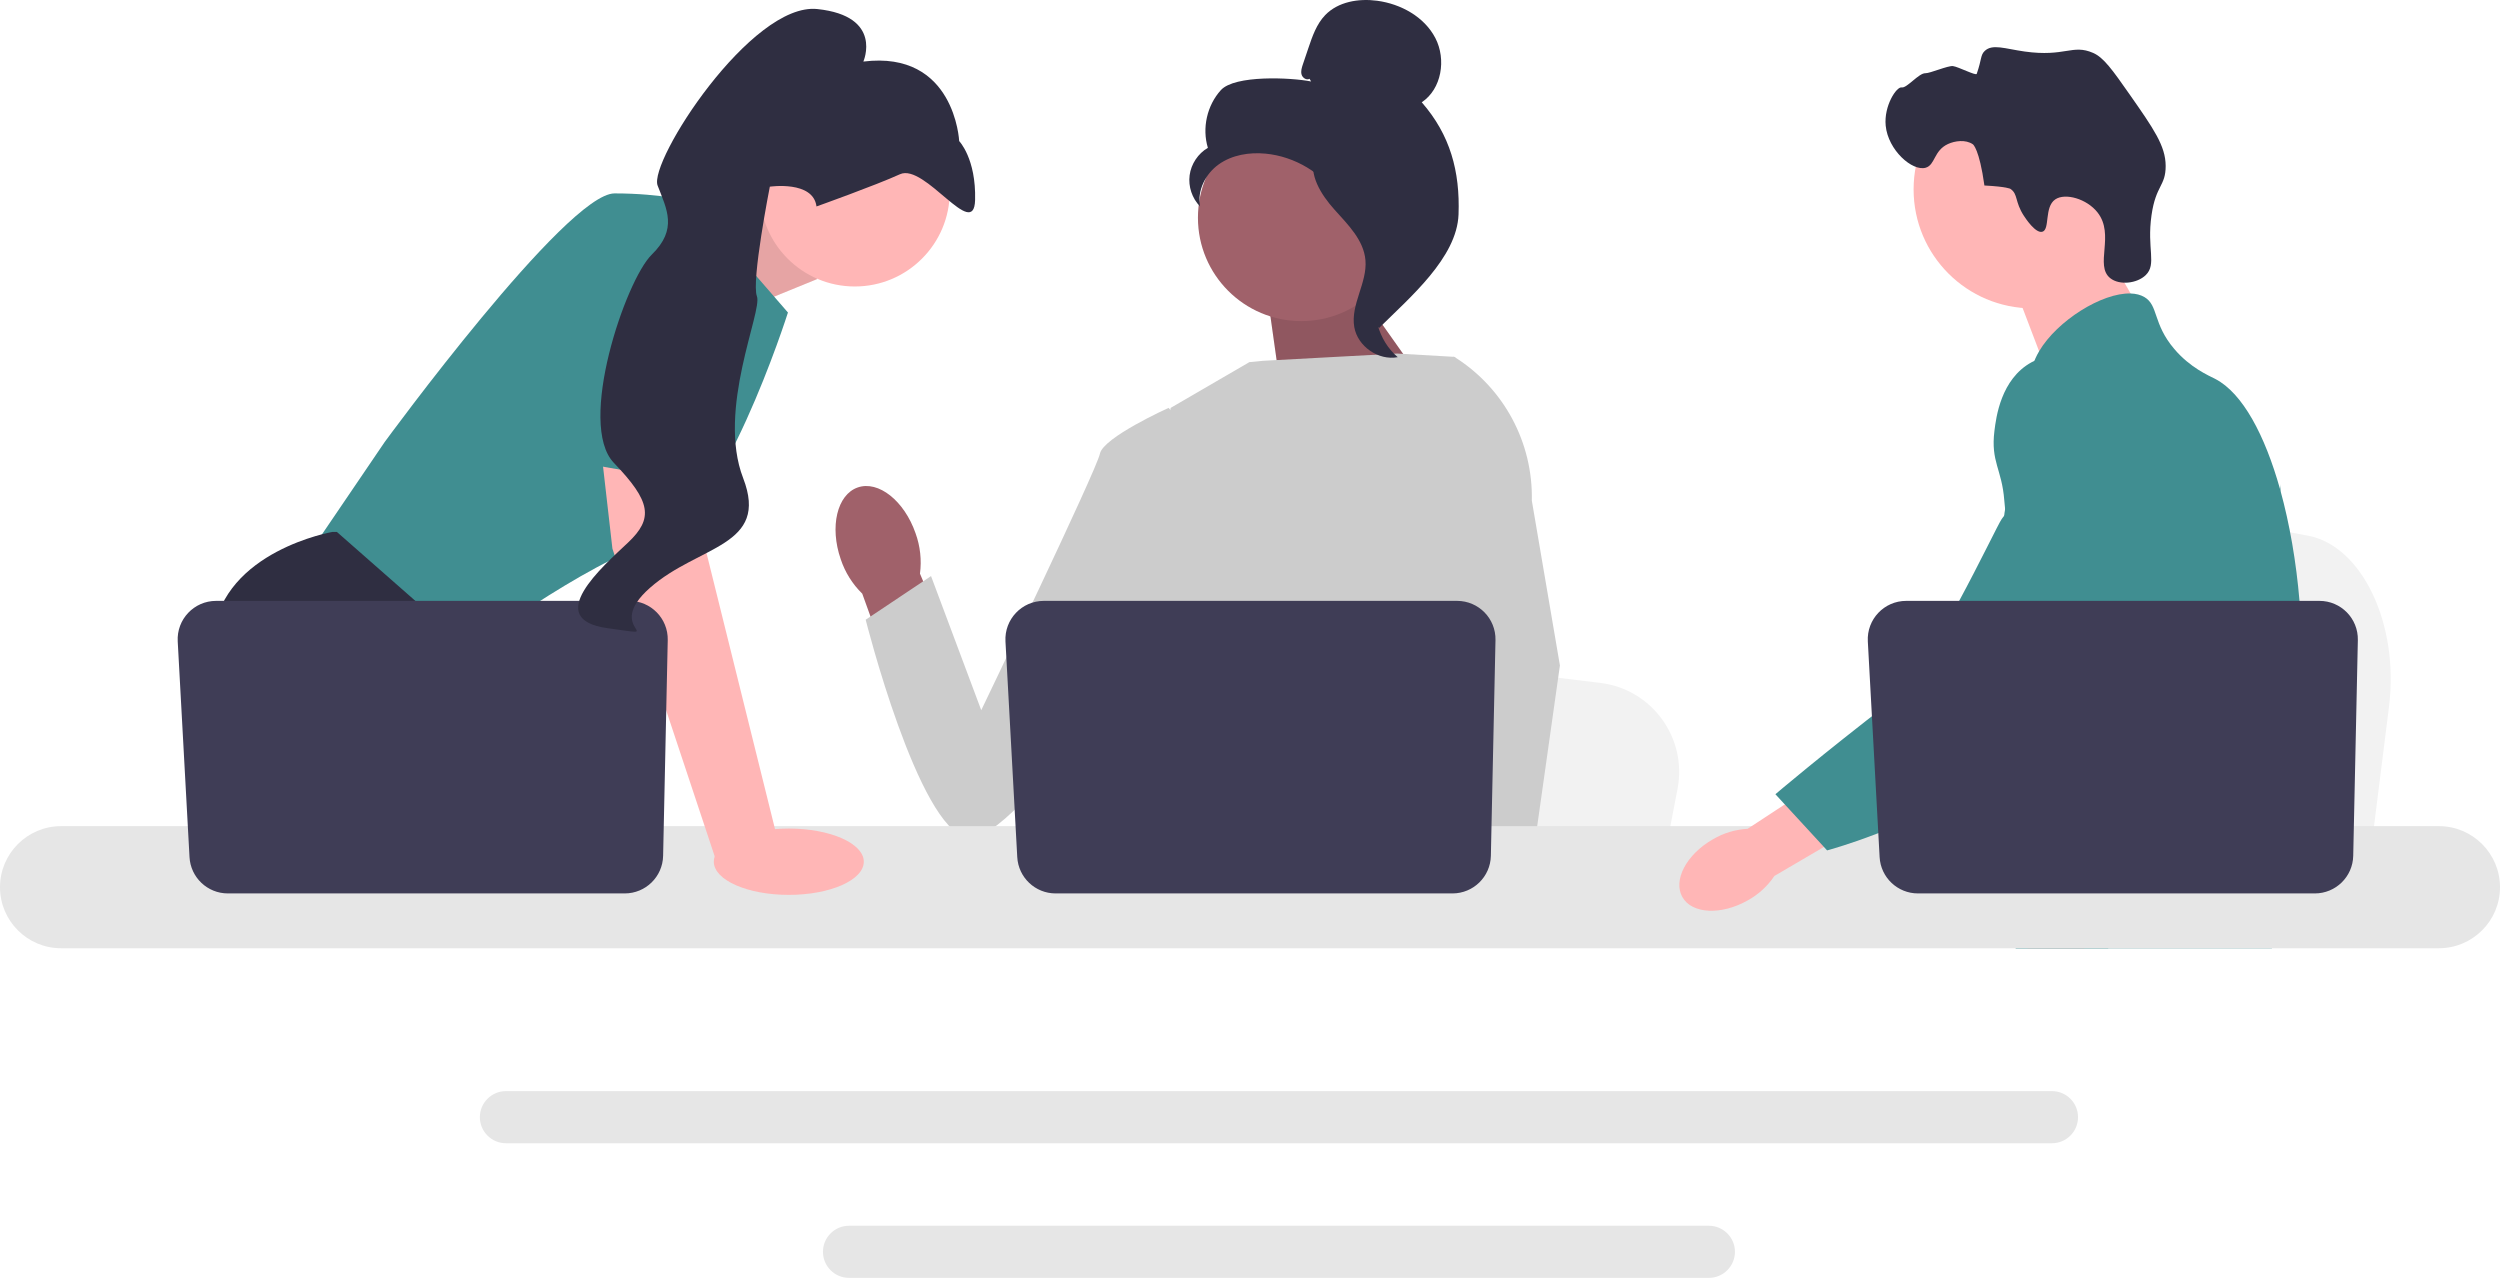
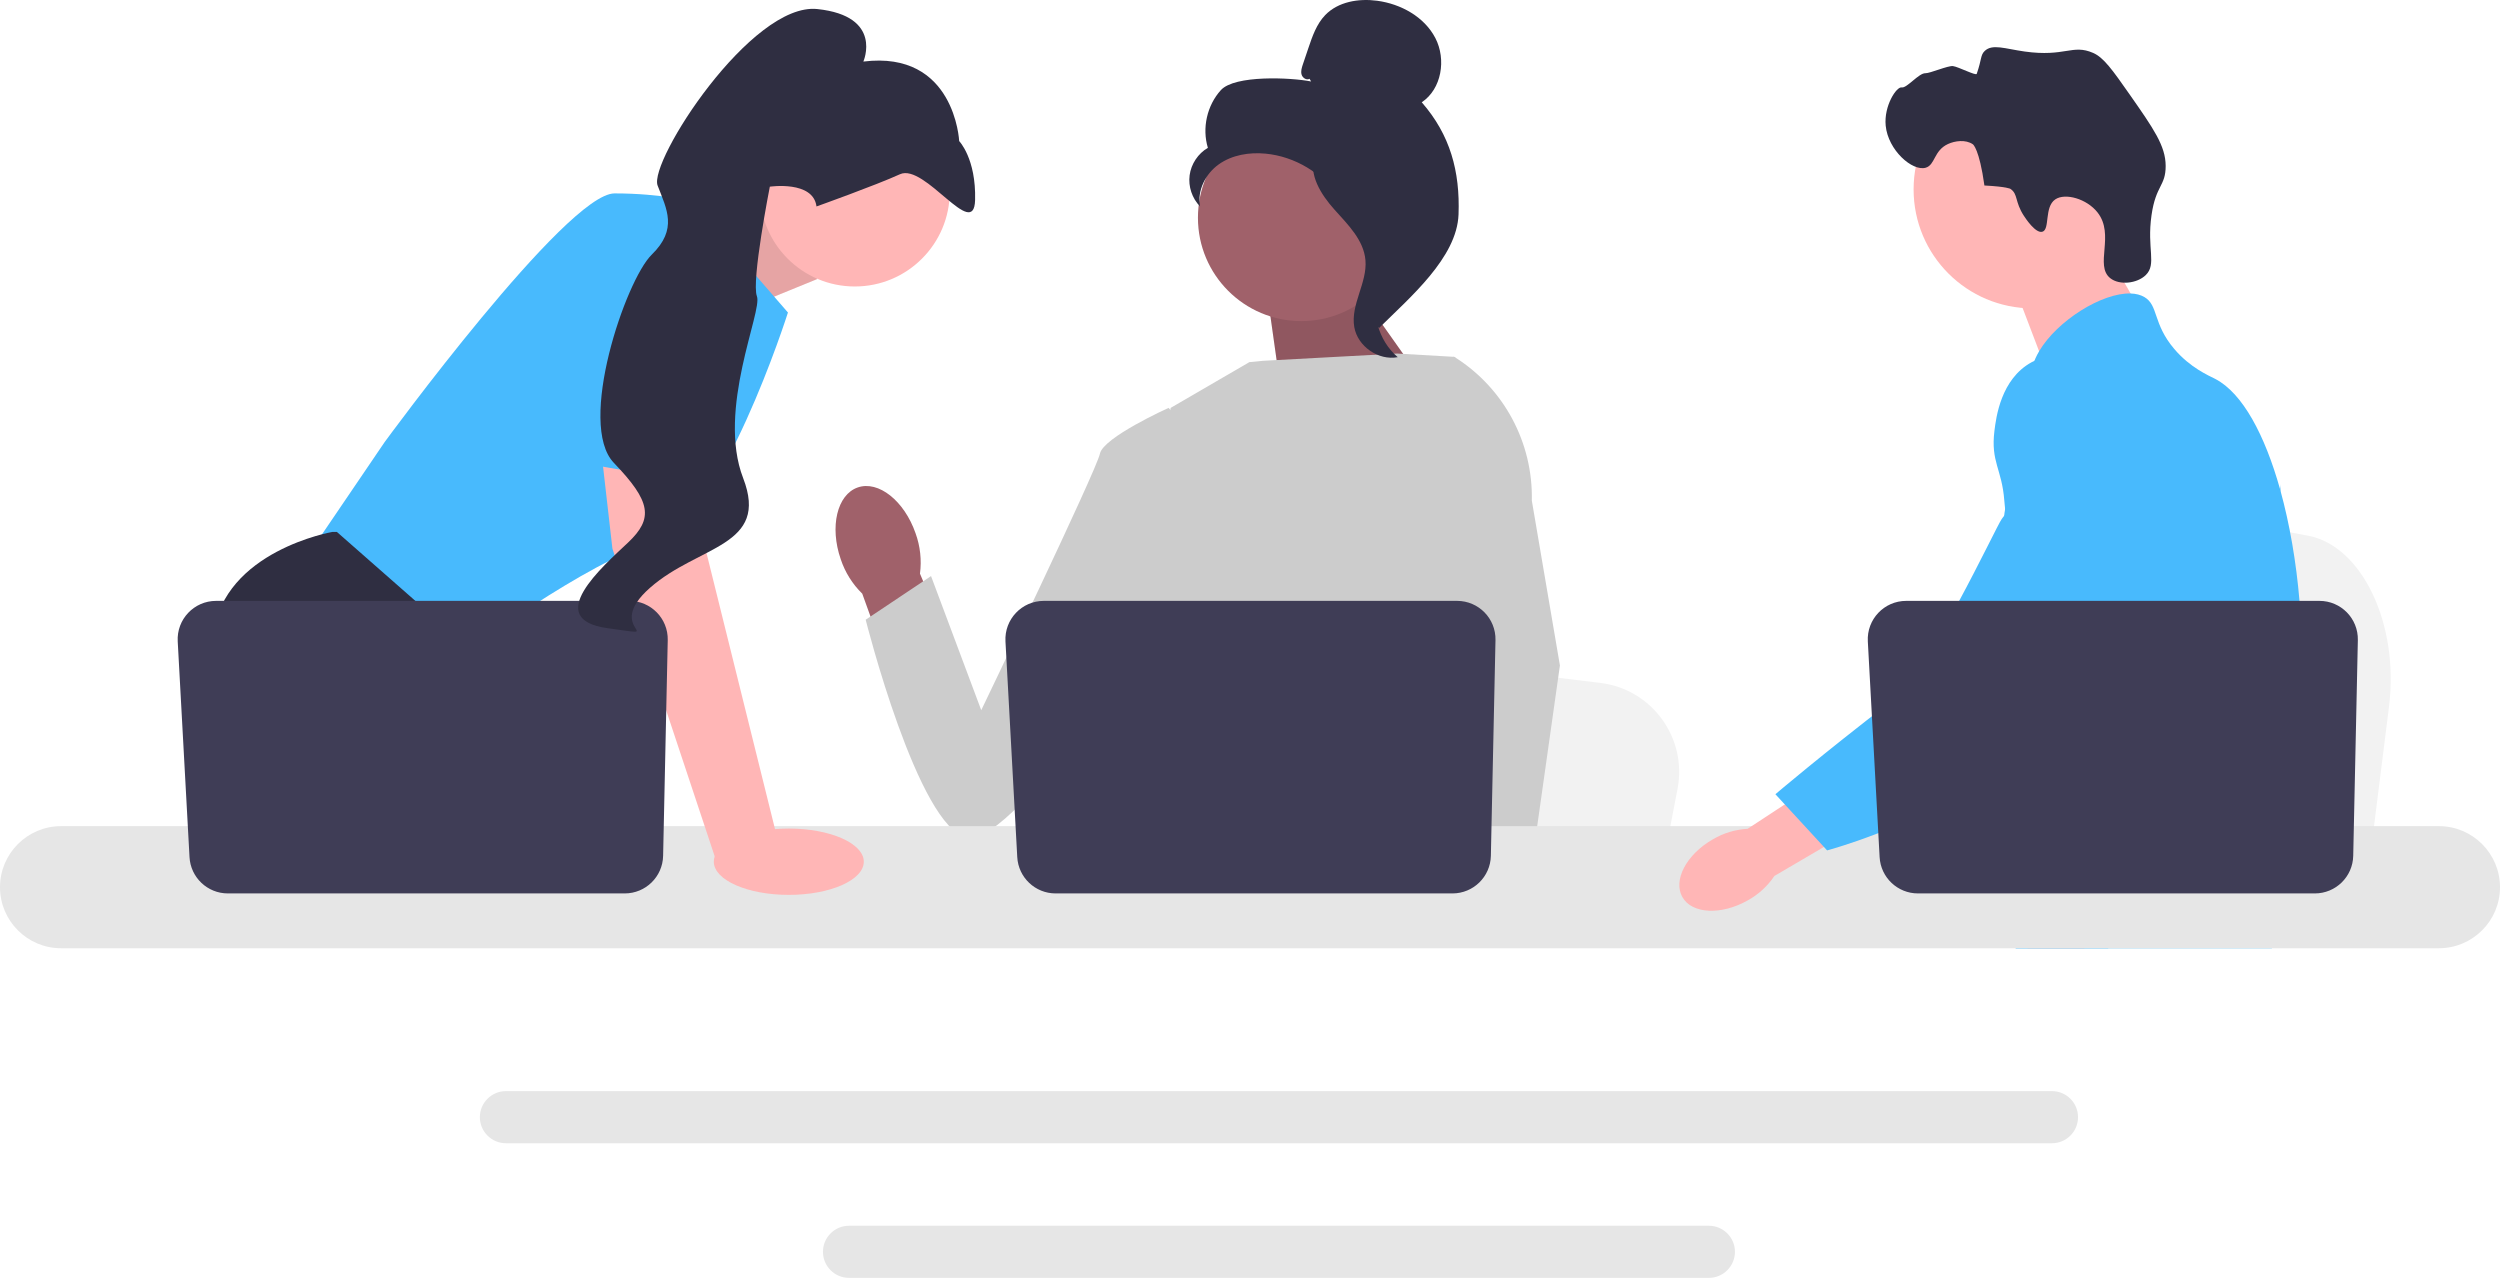
<svg xmlns="http://www.w3.org/2000/svg" width="866.81" height="443.068" viewBox="0 0 866.81 443.068">
  <path d="M828.335,244.952l-2.715,21.622-6.739,53.704h-135.383c1.057-12.037,2.502-29.362,4.046-48.065,.152-1.868,.312-3.748,.464-5.639,3.872-47.014,8.108-100.216,8.108-100.216l17.799,3.316,34.532,6.421,14.071,2.615,37.681,7.017c18.787,3.491,31.71,30.693,28.135,59.226Z" fill="#f2f2f2" />
  <polygon points="725.93 79.358 742.579 108.492 710.58 131.169 696.93 95.358 725.93 79.358" fill="#ffb6b6" />
  <circle cx="704.735" cy="65.675" r="41.244" fill="#ffb6b6" />
  <path d="M701.774,74.896c-3.275-4.984-1.99-7.591-4.731-9.423-0-0-1.103-.737-8.999-1.157h0c-1.768-12.724-3.975-14.267-3.975-14.267-2.543-1.778-6.318-1.201-8.666-.113-4.966,2.3-4.391,7.269-7.735,8.22-4.619,1.314-13.024-6.092-13.852-14.569-.675-6.915,3.78-13.631,5.547-13.276,1.752,.352,5.947-5.003,8.212-4.92,1.547,.056,7.867-2.691,9.567-2.476,1.857,.235,7.978,3.429,8.234,2.699,1.773-5.072,1.252-6.479,2.756-7.93,2.665-2.571,7.026-.781,13.866,.181,14.074,1.978,16.531-2.663,23.743,.483,3.644,1.589,6.692,5.874,12.641,14.38,8.319,11.895,12.479,17.842,12.506,24.779,.027,7.074-3.398,6.625-4.903,17.098-1.675,11.658,1.884,16.989-2.004,20.777-3.005,2.927-9.113,3.622-12.322,1.053-5.494-4.399,1.696-15.012-4.384-22.767-3.732-4.76-11.238-6.878-14.676-4.525-3.888,2.66-1.746,10.469-4.48,11.21-2.341,.634-5.772-4.588-6.343-5.457Z" fill="#2f2e41" />
-   <path d="M797.85,237.338c-1.15,19.67-5.72,25.88-7.32,49.11-.35,5.1-.56,11.02-.56,18.08,0,1.8,.01,3.54,.01,5.24,0,3.62-.069,7.04-.49,10.51-.319,2.77-.869,5.56-1.779,8.5h-88.83c-.01-.02-.01-.04-.021-.06-.52-2.26-.85-4.42-1.1-6.49-.08-.66-.15-1.31-.21-1.95-.08-.75-.15-1.49-.22-2.22-.271-2.91-.54-5.66-1.181-8.29-.859-3.63-2.42-7.05-5.62-10.35-1.31-1.35-2.619-2.4-3.899-3.32-.25-.17-.49-.34-.74-.51-3.54-2.43-6.89-4.18-9.79-9.14-.05-.07-.09-.15-.13-.22-.5-.87-1.8-3.15-2.74-6.19-.99-3.16-1.59-7.13-.51-11.19,2.57-9.62,12.09-10.58,19.87-20.3,.84-1.05,1.67-2.21,2.46-3.5,3.52-5.72,4.47-10.76,5.59-16.75,.18-.97,.34-1.93,.47-2.86,.101-.7,.19-1.39,.261-2.07,.619-5.71,.319-10.63-.41-15.03-2.38-14.41-9.4-23.33-4.44-36.26,1.561-4.06,3.771-7.11,6-9.72,4.72-5.53,9.57-9.12,8.73-16.26-.851-7.2-6.311-8.19-6.92-14.48-.311-3.18,.729-6.53,2.68-9.82v-.01c6.24-10.59,21.82-20.34,31.72-20.03,1.83,.05,3.45,.46,4.8,1.25,4.891,2.88,2.851,9.17,10.341,17.99,5.569,6.55,11.869,9.17,14.26,10.41,9.47,4.94,17.17,19.51,22.399,38.14,.04,.14,.08,.28,.12,.43,3.23,11.67,5.511,24.92,6.641,38.36,.479,5.69,.76,11.41,.819,17.07,.051,4.52-.05,8.44-.26,11.93Z" fill="#408e91" />
+   <path d="M797.85,237.338c-1.15,19.67-5.72,25.88-7.32,49.11-.35,5.1-.56,11.02-.56,18.08,0,1.8,.01,3.54,.01,5.24,0,3.62-.069,7.04-.49,10.51-.319,2.77-.869,5.56-1.779,8.5h-88.83c-.01-.02-.01-.04-.021-.06-.52-2.26-.85-4.42-1.1-6.49-.08-.66-.15-1.31-.21-1.95-.08-.75-.15-1.49-.22-2.22-.271-2.91-.54-5.66-1.181-8.29-.859-3.63-2.42-7.05-5.62-10.35-1.31-1.35-2.619-2.4-3.899-3.32-.25-.17-.49-.34-.74-.51-3.54-2.43-6.89-4.18-9.79-9.14-.05-.07-.09-.15-.13-.22-.5-.87-1.8-3.15-2.74-6.19-.99-3.16-1.59-7.13-.51-11.19,2.57-9.62,12.09-10.58,19.87-20.3,.84-1.05,1.67-2.21,2.46-3.5,3.52-5.72,4.47-10.76,5.59-16.75,.18-.97,.34-1.93,.47-2.86,.101-.7,.19-1.39,.261-2.07,.619-5.71,.319-10.63-.41-15.03-2.38-14.41-9.4-23.33-4.44-36.26,1.561-4.06,3.771-7.11,6-9.72,4.72-5.53,9.57-9.12,8.73-16.26-.851-7.2-6.311-8.19-6.92-14.48-.311-3.18,.729-6.53,2.68-9.82v-.01c6.24-10.59,21.82-20.34,31.72-20.03,1.83,.05,3.45,.46,4.8,1.25,4.891,2.88,2.851,9.17,10.341,17.99,5.569,6.55,11.869,9.17,14.26,10.41,9.47,4.94,17.17,19.51,22.399,38.14,.04,.14,.08,.28,.12,.43,3.23,11.67,5.511,24.92,6.641,38.36,.479,5.69,.76,11.41,.819,17.07,.051,4.52-.05,8.44-.26,11.93Z" fill="#48bafd" />
  <g>
    <polygon points="731.331 304.728 729.52 309.768 728.38 312.927 725.74 320.278 722.68 328.778 703.01 328.778 706.31 320.278 707.84 316.318 710.38 309.768 714.64 298.768 731.331 304.728" fill="#ffb6b6" />
-     <path d="M790.84,167.827c-.05,.65-.12,1.37-.19,2.15-.779,7.94-2.62,22.15-5.31,38.36-1.42,8.55-3.08,17.66-4.95,26.71-4.02,19.53-9.02,38.76-14.67,51.4-1.01,2.28-2.05,4.34-3.11,6.16-.81,1.39-1.66,2.76-2.55,4.11-2.88,4.43-6.11,8.63-9.46,12.55-.13,.17-.28,.33-.43,.5-.54,.64-1.101,1.27-1.66,1.9-2.74,3.09-5.54,5.97-8.25,8.61-3.3,3.22-6.48,6.07-9.33,8.5h-31.94l-.13-.06-4.6-2.04s1.31-1.54,3.5-4.45c.45-.59,.93-1.24,1.45-1.95,.64-.87,1.33-1.83,2.069-2.87,1.54-2.18,3.29-4.74,5.17-7.64,3.641-5.61,7.79-12.51,11.98-20.5,.48-.93,.97-1.87,1.46-2.82,.01-.03,.03-.06,.04-.09,.83-1.62,1.65-3.29,2.47-4.99,6.95-14.46,8.94-26.46,9.511-30.35,.8-5.5,1.909-13.19,1.609-21.65-.2-5.58-1.01-11.48-2.939-17.34v-.01c-.4-1.23-.851-2.46-1.36-3.68-.91-2.19-1.99-4.35-3.271-6.48-5.649-9.38-10.239-9.77-13.89-19.99-1.08-3.03-3.53-9.87-2.78-17.09v-.01c.091-.89,.24-1.79,.44-2.69v-.01c.05-.25,.12-.51,.19-.76,.569-2.21,1.51-4.4,2.939-6.48,2.79-4.04,6.6-6.44,10.01-7.87l.011-.01c3.939-1.64,7.34-1.99,8-2.05,14.609-1.3,25.939,10.98,32.13,17.69,2.39,2.59,4.58,4.76,6.58,6.53,15.569,13.9,19.84,5.02,20.949,.43,.17-.71,.261-1.32,.311-1.72Z" fill="#408e91" />
-     <path d="M790.89,167.308c0,.05-.01,.22-.05,.5,.02-.15,.03-.3,.04-.44,0-.03,0-.05,.01-.06Z" fill="#408e91" />
+     <path d="M790.84,167.827c-.05,.65-.12,1.37-.19,2.15-.779,7.94-2.62,22.15-5.31,38.36-1.42,8.55-3.08,17.66-4.95,26.71-4.02,19.53-9.02,38.76-14.67,51.4-1.01,2.28-2.05,4.34-3.11,6.16-.81,1.39-1.66,2.76-2.55,4.11-2.88,4.43-6.11,8.63-9.46,12.55-.13,.17-.28,.33-.43,.5-.54,.64-1.101,1.27-1.66,1.9-2.74,3.09-5.54,5.97-8.25,8.61-3.3,3.22-6.48,6.07-9.33,8.5h-31.94l-.13-.06-4.6-2.04s1.31-1.54,3.5-4.45c.45-.59,.93-1.24,1.45-1.95,.64-.87,1.33-1.83,2.069-2.87,1.54-2.18,3.29-4.74,5.17-7.64,3.641-5.61,7.79-12.51,11.98-20.5,.48-.93,.97-1.87,1.46-2.82,.01-.03,.03-.06,.04-.09,.83-1.62,1.65-3.29,2.47-4.99,6.95-14.46,8.94-26.46,9.511-30.35,.8-5.5,1.909-13.19,1.609-21.65-.2-5.58-1.01-11.48-2.939-17.34v-.01c-.4-1.23-.851-2.46-1.36-3.68-.91-2.19-1.99-4.35-3.271-6.48-5.649-9.38-10.239-9.77-13.89-19.99-1.08-3.03-3.53-9.87-2.78-17.09v-.01c.091-.89,.24-1.79,.44-2.69v-.01c.05-.25,.12-.51,.19-.76,.569-2.21,1.51-4.4,2.939-6.48,2.79-4.04,6.6-6.44,10.01-7.87l.011-.01c3.939-1.64,7.34-1.99,8-2.05,14.609-1.3,25.939,10.98,32.13,17.69,2.39,2.59,4.58,4.76,6.58,6.53,15.569,13.9,19.84,5.02,20.949,.43,.17-.71,.261-1.32,.311-1.72Z" fill="#48bafd" />
+     <path d="M790.89,167.308c0,.05-.01,.22-.05,.5,.02-.15,.03-.3,.04-.44,0-.03,0-.05,.01-.06Z" fill="#48bafd" />
  </g>
  <path d="M711.47,378.318H175.42c-4.98,0-9.04,4.05-9.04,9.03,0,4.99,4.06,9.04,9.04,9.04H711.47c4.979,0,9.03-4.05,9.03-9.04,0-4.98-4.051-9.03-9.03-9.03Z" fill="#e6e6e6" />
  <path d="M592.51,424.998H294.37c-4.98,0-9.03,4.05-9.03,9.03s4.05,9.04,9.03,9.04h298.14c4.98,0,9.04-4.06,9.04-9.04s-4.06-9.03-9.04-9.03Z" fill="#e6e6e6" />
  <polygon points="235.069 81.275 268.853 67.057 283.344 96.762 247.842 111.253 235.069 81.275" fill="#ffb6b6" />
  <polygon points="235.069 81.275 268.853 67.057 283.344 96.762 247.842 111.253 235.069 81.275" opacity=".1" />
-   <path d="M239.872,69.955l33.328,38.4s-23.185,73.177-46.369,79.698-65.932,38.4-65.932,38.4l-53.615-34.777,26.083-38.4s63.034-86.218,79.698-86.218c16.664,0,26.807,2.898,26.807,2.898Z" fill="#408e91" />
+   <path d="M239.872,69.955l33.328,38.4s-23.185,73.177-46.369,79.698-65.932,38.4-65.932,38.4l-53.615-34.777,26.083-38.4s63.034-86.218,79.698-86.218c16.664,0,26.807,2.898,26.807,2.898Z" fill="#48bafd" />
  <path d="M194.843,320.278H117.261l-4.905-6.557-20.026-26.771-4.608-6.158s-17.389-31.879-13.766-60.86c3.623-28.981,41.298-35.502,41.298-35.502h1.55l46.123,40.53-2.753,37.719,14.606,24.272,20.062,33.328Z" fill="#2f2e41" />
  <polygon points="133.15 320.278 112.356 320.278 112.356 289.486 133.15 320.278" fill="#2f2e41" />
  <path d="M581.644,273.532l-2.587,13.418-6.419,33.328h-128.958c1.007-7.47,2.384-18.222,3.854-29.829,.145-1.159,.297-2.326,.442-3.499,3.688-29.177,7.723-62.193,7.723-62.193l16.954,2.058,32.893,3.985,13.404,1.623,35.893,4.354c17.896,2.166,30.205,19.048,26.8,36.755Z" fill="#f2f2f2" />
  <path d="M764.144,320.278h-69.945c1.065-1.253,1.666-1.978,1.666-1.978l20.968-3.463,43.203-7.129s1.971,5.093,4.108,12.571Z" fill="#2f2e41" />
  <polygon points="467.455 95.766 497.873 138.784 444.814 140.369 439.119 99.942 467.455 95.766" fill="#a0616a" />
  <polygon points="467.455 95.766 497.873 138.784 444.814 140.369 439.119 99.942 467.455 95.766" opacity=".1" />
-   <path id="uuid-ae755ff6-bb09-410e-86b1-7d1b81a37005-258" d="M317.446,184.896c-3.903-11.259-12.876-18.372-20.041-15.887-7.165,2.485-9.808,13.625-5.902,24.888,1.499,4.52,4.058,8.616,7.464,11.945l17.14,47.497,22.117-8.518-19.245-45.919c.615-4.724,.089-9.526-1.533-14.005Z" fill="#a0616a" />
+   <path id="uuid-ae755ff6-bb09-410e-86b1-7d1b81a37005-748" d="M317.446,184.896c-3.903-11.259-12.876-18.372-20.041-15.887-7.165,2.485-9.808,13.625-5.902,24.888,1.499,4.52,4.058,8.616,7.464,11.945l17.14,47.497,22.117-8.518-19.245-45.919c.615-4.724,.089-9.526-1.533-14.005Z" fill="#a0616a" />
  <path d="M523.347,162.977l-.042,43.841-4.079,16.193-8.39,33.306-6.108,30.633-4.55,22.822-1.623,8.151c-1.224,.819-2.442,1.601-3.659,2.355h-105.976c-6.021-3.615-9.39-6.427-9.39-6.427,0,0,1.666-1.565,3.572-4.079,3.217-4.246,7.108-11.201,4.724-17.845-.5-1.391-.63-3.086-.478-4.977,.971-12.476,14.056-33.574,14.056-33.574l-2.71-31.314-1.188-13.722,8.378-66.91,27.307-15.874,4.714-.456,46.536-2.514,19.234,1.108,.877,.239,18.794,39.045Z" fill="#ccc" />
  <g>
    <polygon points="525.414 320.278 502.229 320.278 501.208 309.772 501.186 309.562 507.75 309.113 524.827 307.947 525.124 314.235 525.356 319.061 525.414 320.278" fill="#ffb6b6" />
    <path d="M531.121,173.576l9.739,57.143-7.948,56.23-1.239,8.752-2.188,15.454-.674,4.753,.022,.514,.167,3.855h-27.532l-1.014-10.506-.087-.942-2.072-21.518-.036-.362-4.398-45.63,8.622-32.98,.638-2.427v-.007l3.751-56.469-2.905-25.663-.029-.239c.058,.036,.109,.073,.167,.109,.152,.094,.304,.188,.449,.29,16.925,10.737,27.01,29.575,26.568,49.644Z" fill="#ccc" />
  </g>
  <path d="M415.748,152.379l-10.587-10.951s-22.664,10.218-23.794,15.886c-1.13,5.669-41.146,88.926-41.146,88.926l-17.41-46.499-22.662,15.13s18.184,72.192,35.19,75.581,74.002-85.446,74.002-85.446l6.408-52.628Z" fill="#ccc" />
  <path d="M845.64,286.447H21.16c-11.67,0-21.16,9.5-21.16,21.17s9.49,21.16,21.16,21.16H845.64c11.67,0,21.17-9.49,21.17-21.16s-9.5-21.17-21.17-21.17Z" fill="#e6e6e6" />
  <path d="M518.522,221.94l-1.603,74.802c-.155,7.241-6.07,13.03-13.312,13.03h-137.603c-7.071,0-12.91-5.528-13.296-12.589l-4.089-74.802c-.417-7.628,5.656-14.042,13.296-14.042h143.295c7.466,0,13.472,6.137,13.312,13.601Z" fill="#3f3d56" />
  <circle cx="296.385" cy="66.41" r="32.922" fill="#ffb6b6" />
  <polygon points="241.321 152.551 244.944 191.675 269.578 290.935 248.296 298.394 212.34 190.226 207.374 146.755 241.321 152.551" fill="#ffb6b6" />
  <path d="M231.522,221.94l-1.603,74.802c-.155,7.241-6.07,13.03-13.312,13.03H79.004c-7.071,0-12.91-5.528-13.296-12.589l-4.089-74.802c-.417-7.628,5.656-14.042,13.296-14.042H218.21c7.466,0,13.472,6.137,13.312,13.601Z" fill="#3f3d56" />
  <ellipse cx="273.5" cy="298.778" rx="26" ry="11.5" fill="#ffb6b6" />
-   <path d="M190.242,158.532l14.853-79.158s41.298-5.796,42.747,7.97-1.035,81.042-1.035,81.042l-56.564-9.853Z" fill="#408e91" />
+   <path d="M190.242,158.532l14.853-79.158s41.298-5.796,42.747,7.97-1.035,81.042-1.035,81.042l-56.564-9.853Z" fill="#48bafd" />
  <path d="M283.095,71.586s20.365-7.268,28.956-11.179c8.591-3.911,25.657,23.366,26.037,8.96,.38-14.406-5.518-20.447-5.518-20.447,0,0-1.473-31.515-33.223-27.575,0,0,6.984-15.767-15.941-18.205-22.925-2.438-58.589,52.921-55.395,61.194,3.194,8.273,7.023,15.113-2.039,23.959-9.062,8.846-26.03,58.769-13.12,72.203,12.91,13.434,13.758,19.264,4.912,27.621-8.846,8.358-29.754,26.53-7.147,29.685,22.607,3.155-2.068,.799,14.786-14.026,16.854-14.825,41.447-14.219,32.265-38.005-9.183-23.785,6.771-57.869,4.775-63.04-1.996-5.171,4.473-38.005,4.473-38.005,0,0,15.055-2.212,16.181,6.86Z" fill="#2f2e41" />
  <g>
    <circle cx="451.191" cy="75.499" r="35.838" fill="#a0616a" />
    <path d="M454.051,27.317c-1.037,.605-2.426-.311-2.759-1.464-.333-1.154,.055-2.379,.439-3.516l1.934-5.727c1.371-4.062,2.827-8.266,5.797-11.357,4.483-4.666,11.607-5.853,18.02-4.993,8.236,1.104,16.362,5.564,20.191,12.939,3.829,7.375,2.199,17.665-4.72,22.266,9.862,11.303,13.3,23.901,12.757,38.892-.543,14.991-16.879,28.788-27.533,39.348-2.379-1.442-4.542-8.201-3.234-10.656,1.308-2.455-.566-5.3,1.054-7.561,1.62-2.262,2.976,1.34,1.338-.909-1.034-1.419,3.001-4.684,1.464-5.533-7.432-4.108-9.903-13.371-14.571-20.465-5.63-8.556-15.265-14.35-25.462-15.312-5.617-.53-11.55,.43-16.154,3.691-4.604,3.261-7.585,9.089-6.517,14.629-2.765-2.808-4.141-6.922-3.622-10.828,.519-3.906,2.922-7.518,6.325-9.506-2.069-6.841-.297-14.711,4.505-20.005,4.802-5.294,24.28-4.392,31.291-2.999l-.542-.93Z" fill="#2f2e41" />
    <path d="M455.14,53.475c9.285,1.002,15.989,9.045,21.65,16.473,3.263,4.281,6.681,9.009,6.599,14.391-.083,5.441-3.721,10.109-5.46,15.265-2.842,8.429-.072,18.457,6.693,24.233-6.685,1.269-13.911-3.744-15.065-10.449-1.343-7.806,4.574-15.34,3.873-23.23-.617-6.951-6.095-12.301-10.752-17.498-4.657-5.197-9.03-12.094-6.888-18.735l-.65-.45Z" fill="#2f2e41" />
  </g>
  <g>
-     <path id="uuid-aec20554-f6ec-4c5b-9d97-717cd04239bf-259" d="M593.947,290.977c-9.197,5.231-13.952,14.216-10.623,20.069,3.33,5.852,13.483,6.355,22.683,1.121,3.703-2.04,6.864-4.938,9.218-8.45l38.687-22.656-11.019-17.928-36.969,24.238c-4.223,.228-8.331,1.465-11.978,3.607Z" fill="#ffb6b6" />
-     <path d="M724.935,124.841c-1.156-.458-11.3-4.3-20.561,.772-10.638,5.826-12.281,19.126-12.858,23.791-1.331,10.776,2.591,13.191,3.419,24.101,1.549,20.41,5.633-2.874-.889,6.442-2.258,3.225-25.317,53.198-38.034,62.986-24.733,19.037-40.439,32.444-40.439,32.444l17.93,19.477s28.333-7.549,53.376-23.81c25.688-16.68,38.532-25.02,48.469-41.335,.856-1.405,21.331-36.176,10.335-74.624-2.508-8.77-7.104-24.839-20.747-30.245Z" fill="#408e91" />
+     <path id="uuid-aec20554-f6ec-4c5b-9d97-717cd04239bf-749" d="M593.947,290.977c-9.197,5.231-13.952,14.216-10.623,20.069,3.33,5.852,13.483,6.355,22.683,1.121,3.703-2.04,6.864-4.938,9.218-8.45l38.687-22.656-11.019-17.928-36.969,24.238c-4.223,.228-8.331,1.465-11.978,3.607Z" fill="#ffb6b6" />
+     <path d="M724.935,124.841c-1.156-.458-11.3-4.3-20.561,.772-10.638,5.826-12.281,19.126-12.858,23.791-1.331,10.776,2.591,13.191,3.419,24.101,1.549,20.41,5.633-2.874-.889,6.442-2.258,3.225-25.317,53.198-38.034,62.986-24.733,19.037-40.439,32.444-40.439,32.444l17.93,19.477s28.333-7.549,53.376-23.81c25.688-16.68,38.532-25.02,48.469-41.335,.856-1.405,21.331-36.176,10.335-74.624-2.508-8.77-7.104-24.839-20.747-30.245Z" fill="#48bafd" />
  </g>
  <path d="M817.522,221.94l-1.603,74.802c-.155,7.241-6.07,13.03-13.312,13.03h-137.603c-7.071,0-12.91-5.528-13.296-12.589l-4.089-74.802c-.417-7.628,5.656-14.042,13.296-14.042h143.295c7.466,0,13.472,6.137,13.312,13.601Z" fill="#3f3d56" />
</svg>
